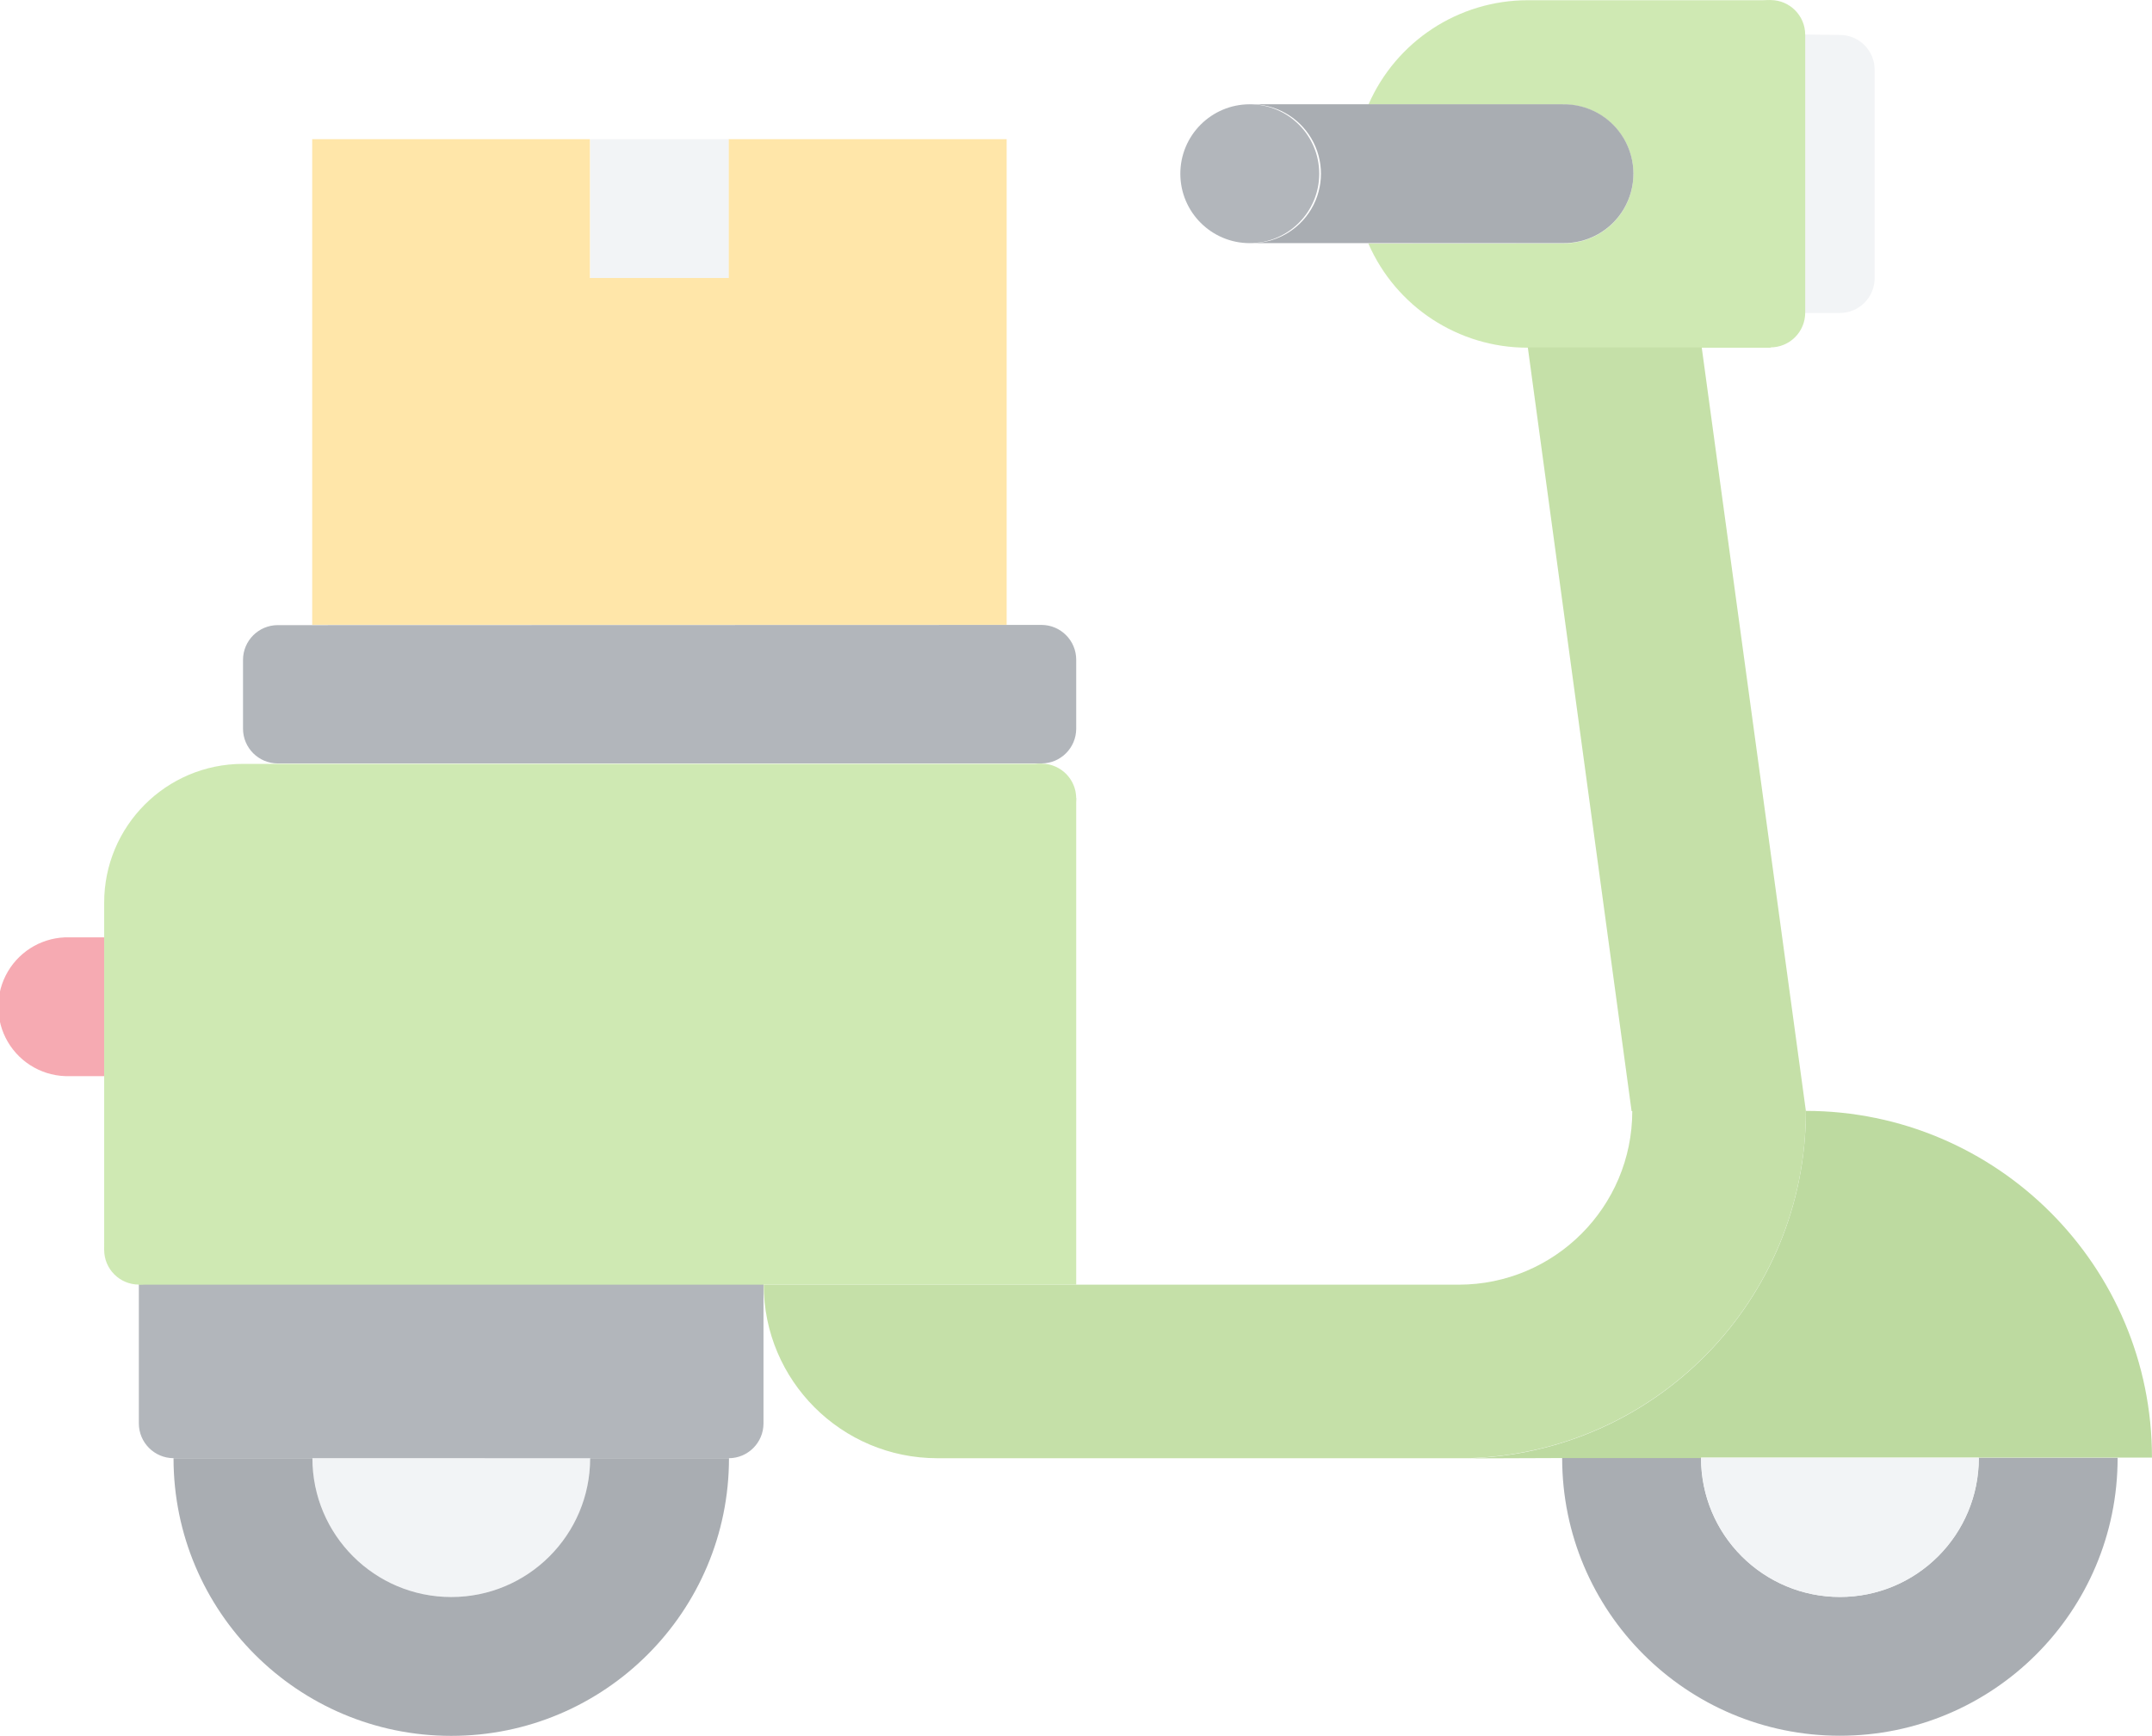
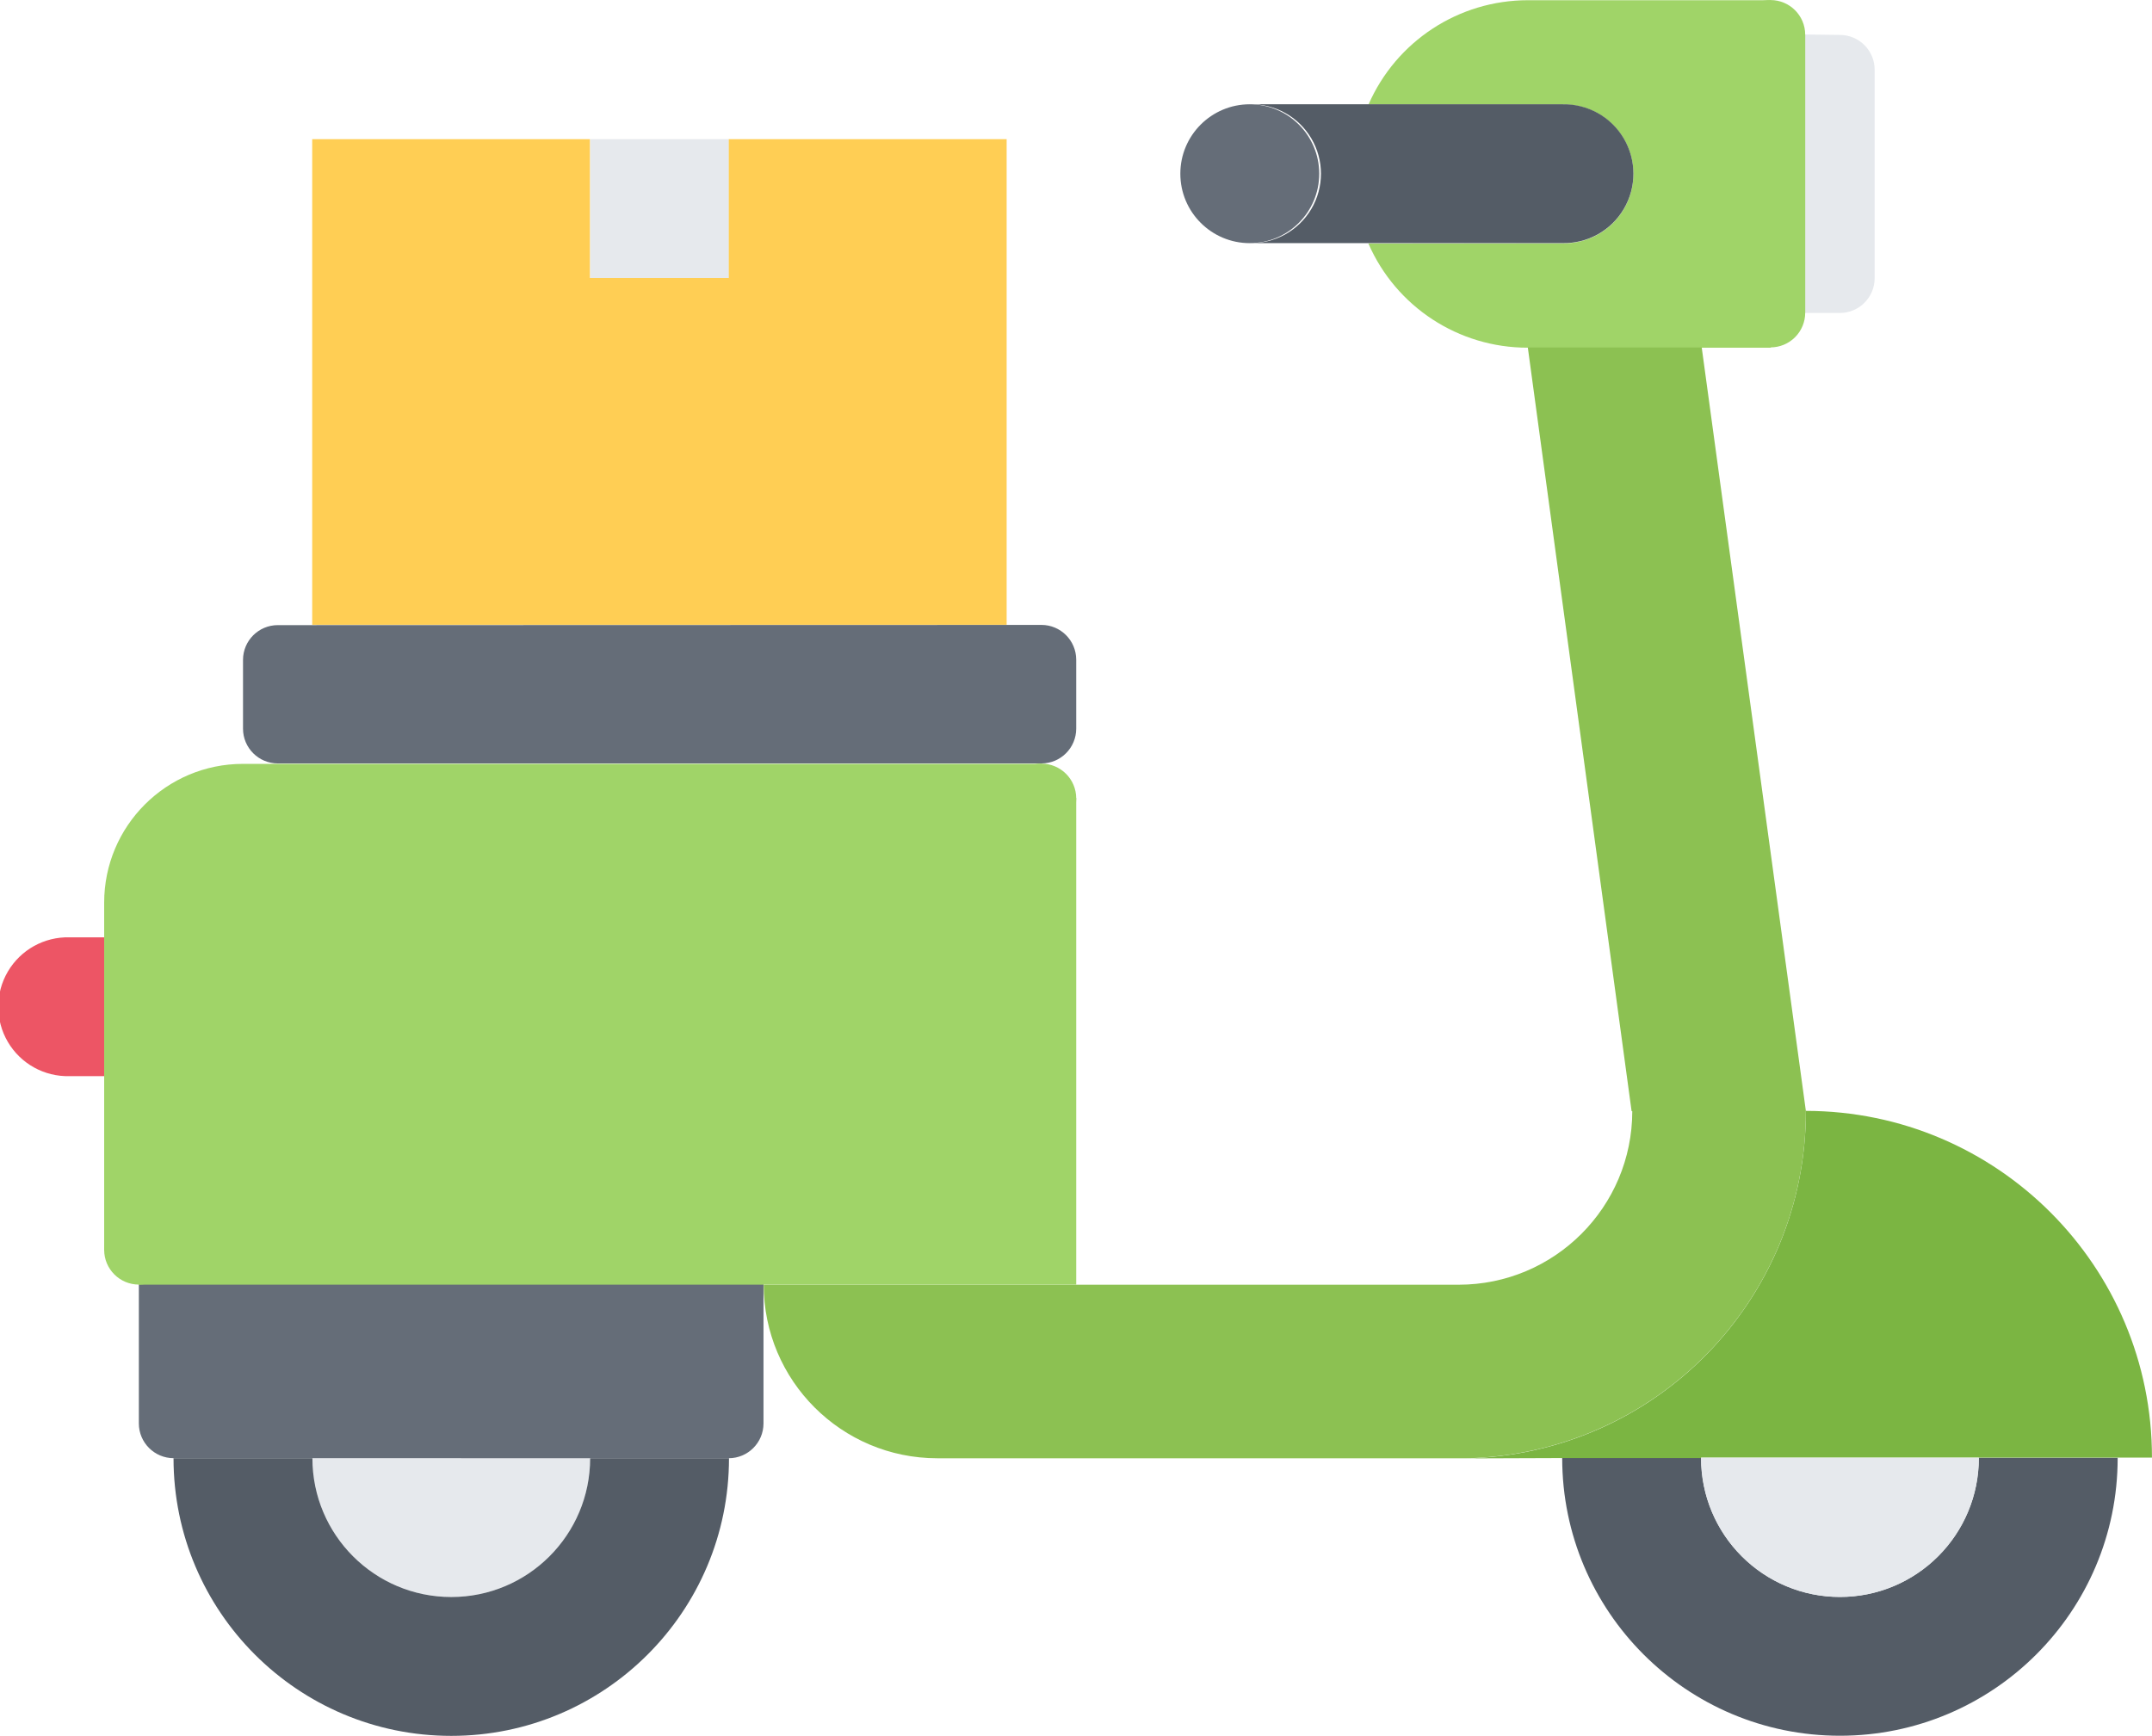
<svg xmlns="http://www.w3.org/2000/svg" width="50.202" height="40.5" viewBox="0 0 50.202 40.5">
-   <g id="scooter" opacity="0.5">
-     <path id="Path_2763" data-name="Path 2763" d="M3.436,34v3.239h-.81a1.62,1.62,0,1,1,0-3.239Z" transform="translate(-1.006 -12.131)" fill="#ed5565" />
-     <path id="Path_2764" data-name="Path 2764" d="M10.006,49.005h6.479a3.239,3.239,0,0,1-6.479,0Z" transform="translate(-2.717 -14.984)" fill="#e6e9ed" />
-     <path id="Path_2765" data-name="Path 2765" d="M15.724,49.005h3.239a6.479,6.479,0,0,1-12.958,0H9.245a3.239,3.239,0,0,0,6.479,0Z" transform="translate(-1.957 -14.984)" fill="#545c66" />
-     <path id="Path_2766" data-name="Path 2766" d="M49.245,49a3.239,3.239,0,0,0,6.479,0v-.008h3.239V49a6.479,6.479,0,0,1-12.958,0v-.008h3.239Z" transform="translate(-9.563 -14.982)" fill="#545c66" />
-     <path id="Path_2767" data-name="Path 2767" d="M53.625,8a.812.812,0,0,1,.81.81v4.867a.812.812,0,0,1-.81.81h-.81a.812.812,0,0,1-.81-.81V8.8a.812.812,0,0,1,.81-.81Z" transform="translate(-10.703 -7.185)" fill="#e6e9ed" />
-     <path id="Path_2768" data-name="Path 2768" d="M18.006,11.005h3.239v3.239H18.006Z" transform="translate(-4.239 -7.758)" fill="#e6e9ed" />
-     <path id="Path_2769" data-name="Path 2769" d="M26.633,25a.812.812,0,0,1,.81.81v1.612a.812.812,0,0,1-.81.81H8.816a.812.812,0,0,1-.81-.81V25.815a.812.812,0,0,1,.81-.81Z" transform="translate(-2.337 -10.42)" fill="#656d78" />
-     <path id="Path_2770" data-name="Path 2770" d="M5.816,47.673a.812.812,0,0,1-.81-.81V42.813c0-.445.182-.81.4-.81H19.178a1.269,1.269,0,0,1,.4.81v4.051a.812.812,0,0,1-.81.81Z" transform="translate(-1.767 -13.652)" fill="#656d78" />
-     <path id="Path_2771" data-name="Path 2771" d="M36.626,10a1.62,1.62,0,1,1-1.62,1.62A1.62,1.62,0,0,1,36.626,10Z" transform="translate(-7.471 -7.567)" fill="#656d78" />
-     <path id="Path_2772" data-name="Path 2772" d="M48.722,47.1H45.483l-2.227.008A8.1,8.1,0,0,0,51.168,39a8.084,8.084,0,0,1,8.073,8.09H48.722Z" transform="translate(-9.04 -13.082)" fill="#7bb542" />
-     <path id="Path_2773" data-name="Path 2773" d="M44.945,12.672a1.62,1.62,0,1,0,0-3.239H40.426A4.058,4.058,0,0,1,44.143,7V7H49.8l.811.81v6.487l-.811.81h-5.66a4.049,4.049,0,0,1-3.717-2.43Z" transform="translate(-8.502 -6.995)" fill="#a0d468" />
-     <path id="Path_2774" data-name="Path 2774" d="M39.776,10h4.519a1.62,1.62,0,1,1,0,3.239H37.006a1.62,1.62,0,1,0,0-3.239Z" transform="translate(-7.851 -7.567)" fill="#545c66" />
-     <path id="Path_2775" data-name="Path 2775" d="M47.317,34.821a8.1,8.1,0,0,1-7.912,8.1H27.054a4.05,4.05,0,0,1-4.049-4.049H39.218a4.051,4.051,0,0,0,4.049-4.049h-.016L40.83,17.005h4.057Z" transform="translate(-5.189 -8.899)" fill="#8cc152" />
-     <path id="Path_2776" data-name="Path 2776" d="M53.245,52.242A3.238,3.238,0,0,1,50.006,49v-.008h6.479V49A3.239,3.239,0,0,1,53.245,52.242Z" transform="translate(-10.323 -14.982)" fill="#e6e9ed" />
-     <path id="Path_2777" data-name="Path 2777" d="M26.2,11.005v11.33h-16.2V11.005h6.479v3.239h3.239V11.005Z" transform="translate(-2.717 -7.758)" fill="#ffce54" />
-     <g id="Group_389" data-name="Group 389" transform="translate(2.43 0.001)">
-       <path id="Path_2778" data-name="Path 2778" d="M26.682,29.8V41.151H4.816l-.81-.811v-8.1A3.238,3.238,0,0,1,7.245,29V29H25.871Z" transform="translate(-4.006 -11.179)" fill="#a0d468" />
-       <ellipse id="Ellipse_10" data-name="Ellipse 10" cx="0.81" cy="0.81" rx="0.81" ry="0.81" transform="translate(0 28.35)" fill="#a0d468" />
-       <ellipse id="Ellipse_11" data-name="Ellipse 11" cx="0.81" cy="0.81" rx="0.81" ry="0.81" transform="translate(21.056 17.816)" fill="#a0d468" />
-       <path id="Path_2779" data-name="Path 2779" d="M51.815,15.1a.809.809,0,0,1-.81-.81V7.806a.81.81,0,0,1,1.62,0v6.485A.809.809,0,0,1,51.815,15.1Z" transform="translate(-12.943 -6.996)" fill="#a0d468" />
-     </g>
+   <g id="Group_634" data-name="Group 634" transform="translate(-544 -1163)">
+     <path id="Path_2763" data-name="Path 2763" d="M3.436,34v3.239h-.81a1.62,1.62,0,1,1,0-3.239Z" transform="translate(542.994 1150.869)" fill="#ed5565" />
+     <path id="Path_2764" data-name="Path 2764" d="M10.006,49.005h6.479a3.239,3.239,0,0,1-6.479,0Z" transform="translate(541.283 1148.016)" fill="#e6e9ed" />
+     <path id="Path_2765" data-name="Path 2765" d="M15.724,49.005h3.239a6.479,6.479,0,0,1-12.958,0H9.245a3.239,3.239,0,0,0,6.479,0Z" transform="translate(542.043 1148.016)" fill="#545c66" />
+     <path id="Path_2766" data-name="Path 2766" d="M49.245,49a3.239,3.239,0,0,0,6.479,0v-.008h3.239V49a6.479,6.479,0,0,1-12.958,0v-.008h3.239Z" transform="translate(534.438 1148.018)" fill="#545c66" />
+     <path id="Path_2767" data-name="Path 2767" d="M53.625,8a.812.812,0,0,1,.81.81v4.867a.812.812,0,0,1-.81.81h-.81a.812.812,0,0,1-.81-.81V8.8a.812.812,0,0,1,.81-.81Z" transform="translate(533.297 1155.815)" fill="#e6e9ed" />
+     <path id="Path_2768" data-name="Path 2768" d="M18.006,11.005h3.239v3.239H18.006Z" transform="translate(539.761 1155.242)" fill="#e6e9ed" />
+     <path id="Path_2769" data-name="Path 2769" d="M26.633,25a.812.812,0,0,1,.81.81v1.612a.812.812,0,0,1-.81.81H8.816a.812.812,0,0,1-.81-.81V25.815a.812.812,0,0,1,.81-.81Z" transform="translate(541.663 1152.58)" fill="#656d78" />
+     <path id="Path_2770" data-name="Path 2770" d="M5.816,47.673a.812.812,0,0,1-.81-.81V42.813c0-.445.182-.81.4-.81H19.178a1.269,1.269,0,0,1,.4.81v4.051a.812.812,0,0,1-.81.81Z" transform="translate(542.233 1149.348)" fill="#656d78" />
+     <path id="Path_2771" data-name="Path 2771" d="M36.626,10a1.62,1.62,0,1,1-1.62,1.62A1.62,1.62,0,0,1,36.626,10Z" transform="translate(536.529 1155.433)" fill="#656d78" />
+     <path id="Path_2772" data-name="Path 2772" d="M48.722,47.1H45.483l-2.227.008A8.1,8.1,0,0,0,51.168,39a8.084,8.084,0,0,1,8.073,8.09H48.722Z" transform="translate(534.96 1149.918)" fill="#7bb542" />
+     <path id="Path_2773" data-name="Path 2773" d="M44.945,12.672a1.62,1.62,0,1,0,0-3.239H40.426A4.058,4.058,0,0,1,44.143,7V7H49.8l.811.81v6.487l-.811.81h-5.66a4.049,4.049,0,0,1-3.717-2.43Z" transform="translate(535.499 1156.005)" fill="#a0d468" />
+     <path id="Path_2774" data-name="Path 2774" d="M39.776,10h4.519a1.62,1.62,0,1,1,0,3.239H37.006a1.62,1.62,0,1,0,0-3.239Z" transform="translate(536.149 1155.433)" fill="#545c66" />
+     <path id="Path_2775" data-name="Path 2775" d="M47.317,34.821a8.1,8.1,0,0,1-7.912,8.1H27.054a4.05,4.05,0,0,1-4.049-4.049H39.218a4.051,4.051,0,0,0,4.049-4.049h-.016L40.83,17.005h4.057Z" transform="translate(538.811 1154.102)" fill="#8cc152" />
+     <path id="Path_2776" data-name="Path 2776" d="M53.245,52.242A3.238,3.238,0,0,1,50.006,49v-.008h6.479V49A3.239,3.239,0,0,1,53.245,52.242Z" transform="translate(533.677 1148.018)" fill="#e6e9ed" />
+     <path id="Path_2777" data-name="Path 2777" d="M26.2,11.005v11.33h-16.2V11.005h6.479v3.239h3.239V11.005Z" transform="translate(541.283 1155.242)" fill="#ffce54" />
+     <path id="Path_2778" data-name="Path 2778" d="M26.682,29.8V41.151H4.816l-.81-.811v-8.1A3.238,3.238,0,0,1,7.245,29V29H25.871Z" transform="translate(542.424 1151.822)" fill="#a0d468" />
+     <ellipse id="Ellipse_10" data-name="Ellipse 10" cx="0.81" cy="0.81" rx="0.81" ry="0.81" transform="translate(546.43 1191.351)" fill="#a0d468" />
+     <ellipse id="Ellipse_11" data-name="Ellipse 11" cx="0.81" cy="0.81" rx="0.81" ry="0.81" transform="translate(567.486 1180.817)" fill="#a0d468" />
+     <path id="Path_2779" data-name="Path 2779" d="M51.815,15.1a.809.809,0,0,1-.81-.81V7.806a.81.81,0,0,1,1.62,0v6.485A.809.809,0,0,1,51.815,15.1Z" transform="translate(533.487 1156.005)" fill="#a0d468" />
  </g>
</svg>
